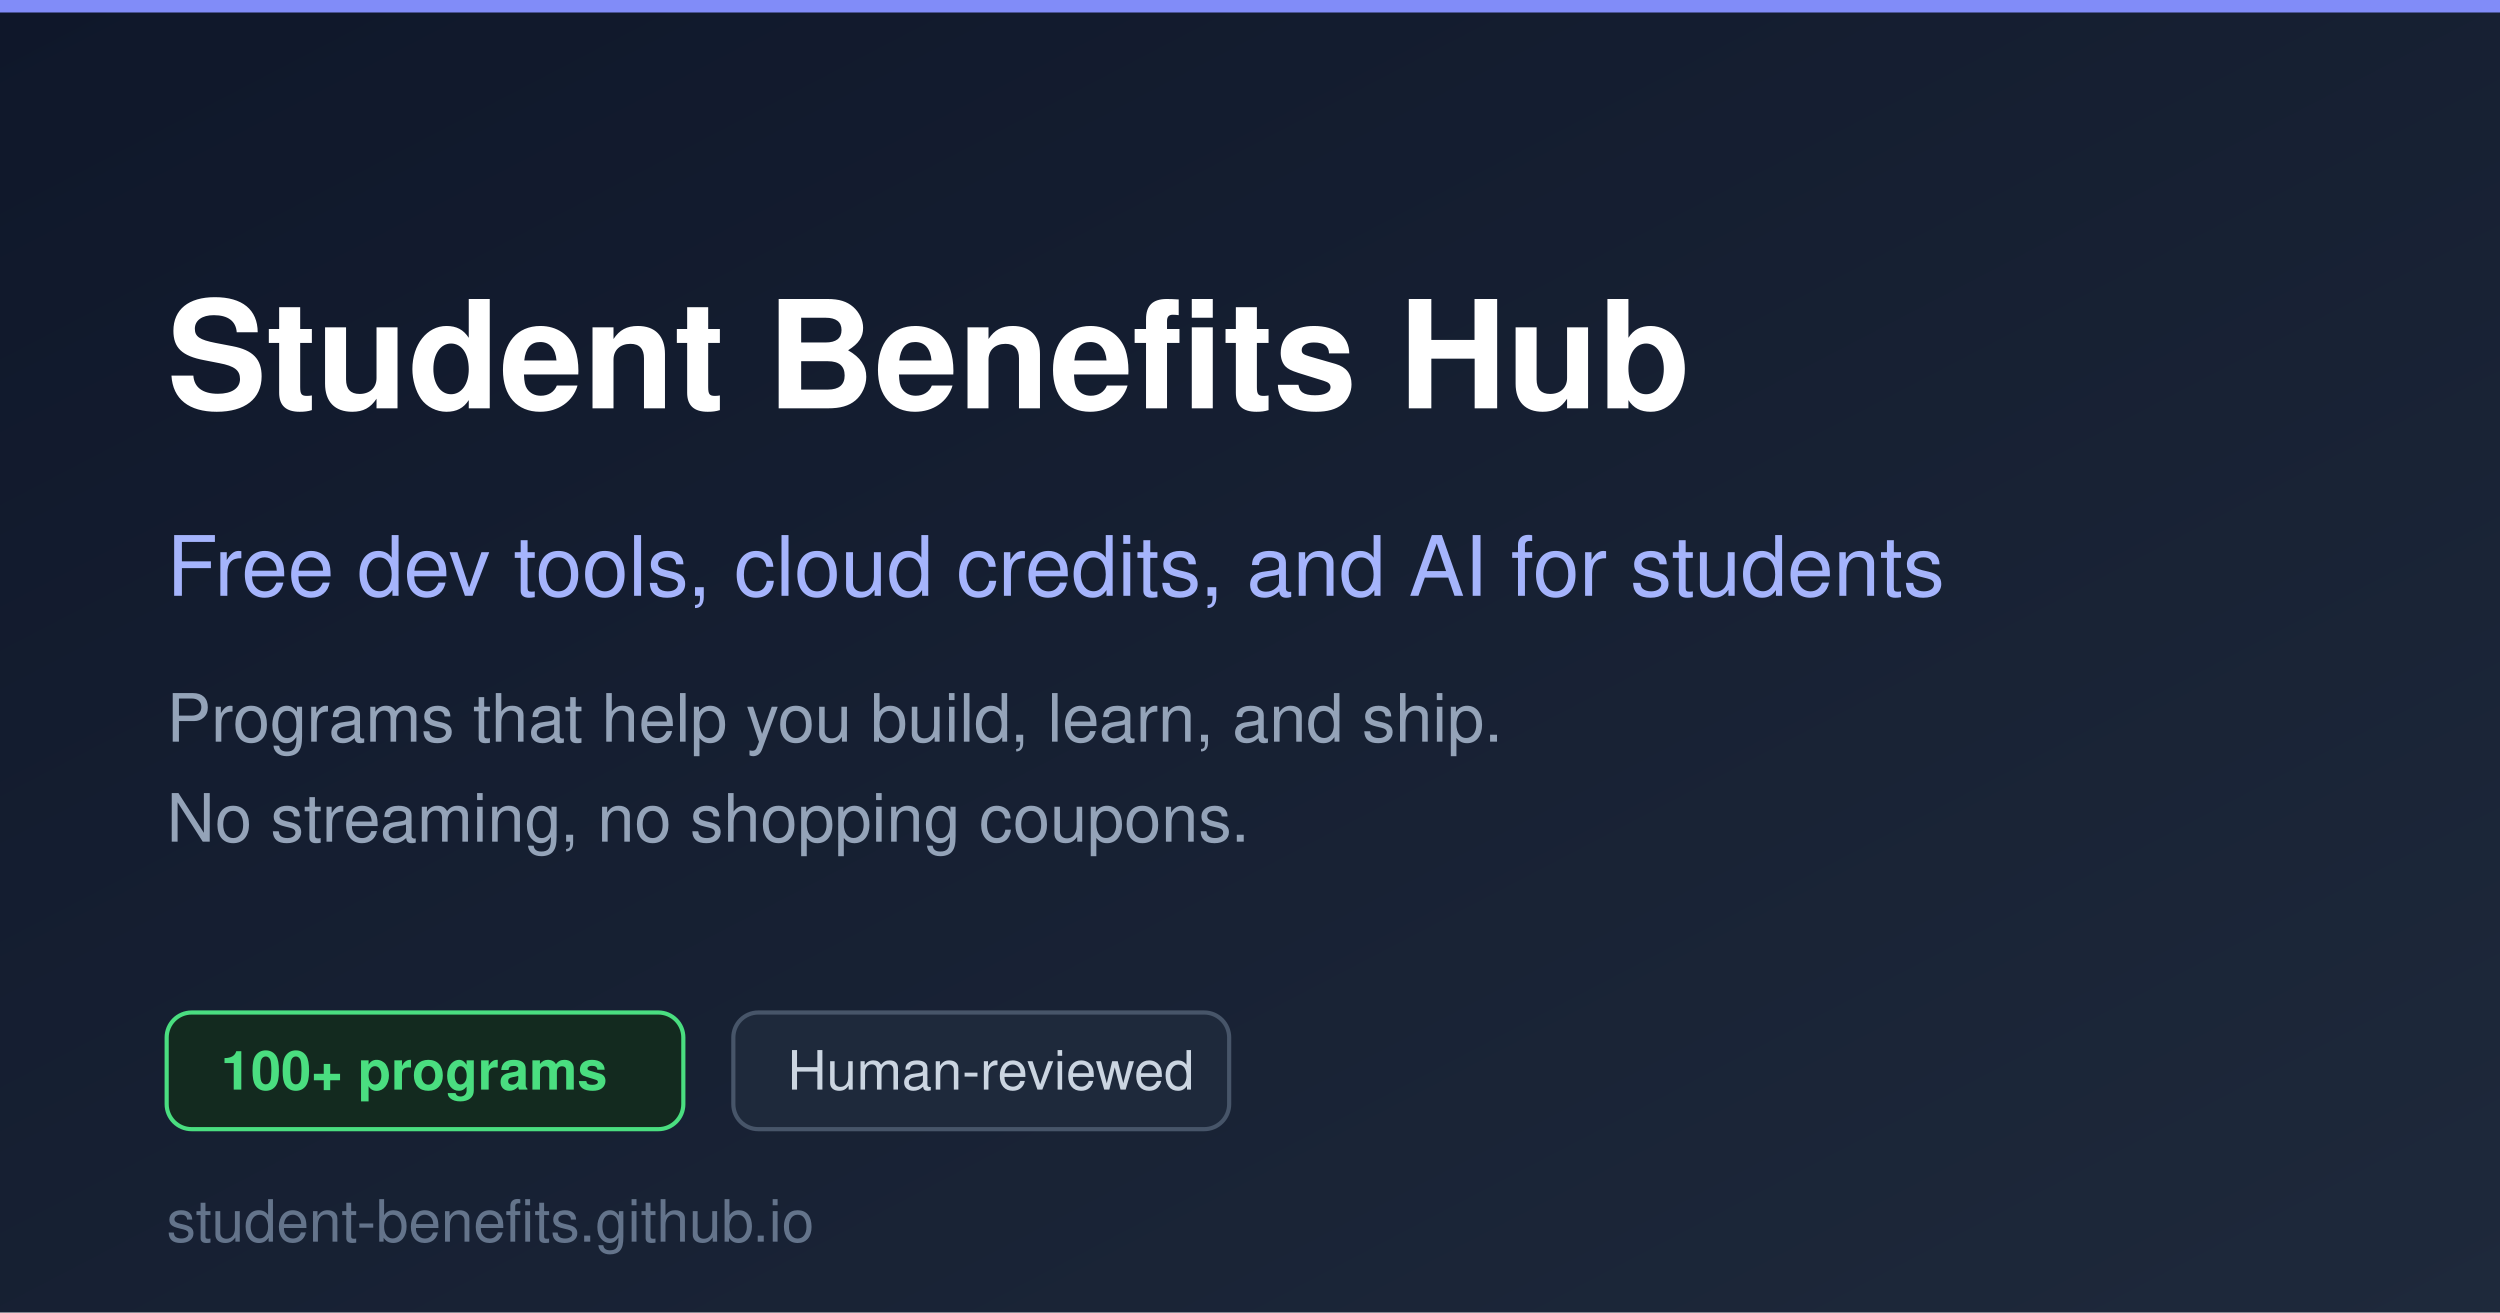
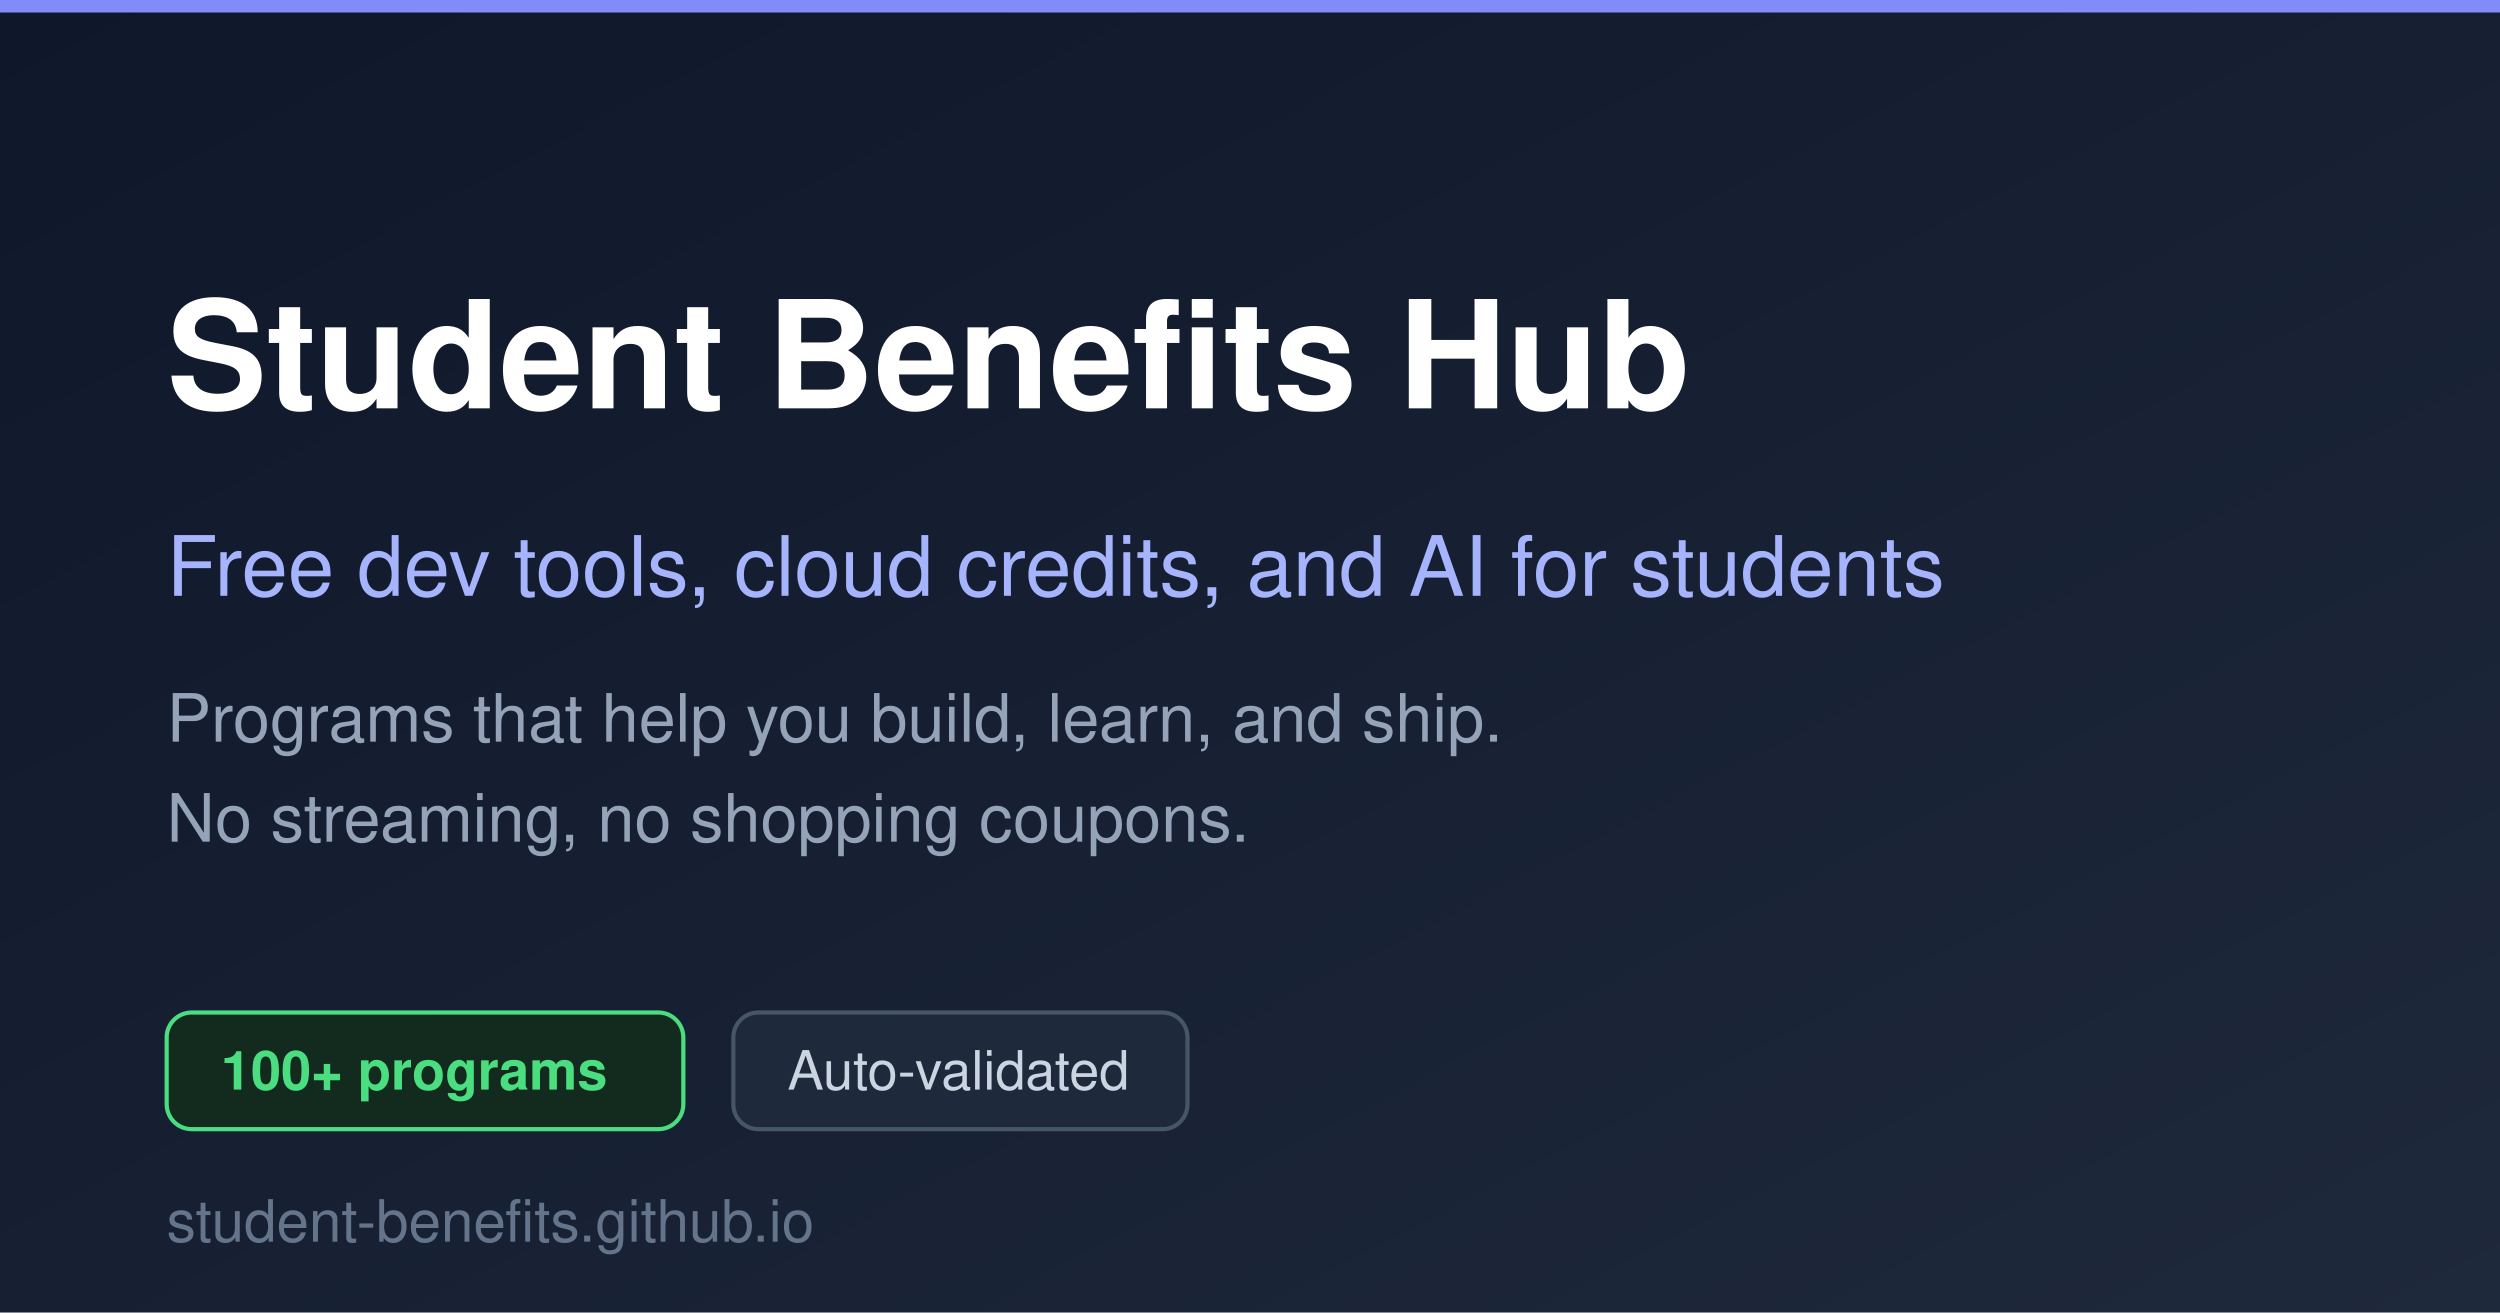
<svg xmlns="http://www.w3.org/2000/svg" width="1200" height="630" viewBox="0 0 1200 630">
  <defs>
    <linearGradient id="bg" x1="0" y1="0" x2="1" y2="1">
      <stop offset="0%" stop-color="#0f172a" />
      <stop offset="100%" stop-color="#1e293b" />
    </linearGradient>
  </defs>
  <rect width="1200" height="630" fill="url(#bg)" />
  <rect x="0" y="0" width="1200" height="6" fill="#818cf8" />
  <text x="80" y="196" font-family="Helvetica, Arial, sans-serif" font-size="72" font-weight="700" fill="#ffffff">Student Benefits Hub</text>
  <text x="80" y="286" font-family="Helvetica, Arial, sans-serif" font-size="40" fill="#a5b4fc">Free dev tools, cloud credits, and AI for students</text>
  <text x="80" y="356" font-family="Helvetica, Arial, sans-serif" font-size="32" fill="#94a3b8">Programs that help you build, learn, and ship.</text>
  <text x="80" y="404" font-family="Helvetica, Arial, sans-serif" font-size="32" fill="#94a3b8">No streaming, no shopping coupons.</text>
  <g transform="translate(80,486)">
    <rect x="0" y="0" width="248" height="56" rx="12" fill="#132a1f" stroke="#4ade80" stroke-width="2" />
    <text x="26" y="37" font-family="Helvetica, Arial, sans-serif" font-size="26" font-weight="600" fill="#4ade80">100+ programs</text>
-     <rect x="272" y="0" width="238" height="56" rx="12" fill="#1e293b" stroke="#475569" stroke-width="2" />
-     <text x="298" y="37" font-family="Helvetica, Arial, sans-serif" font-size="26" fill="#cbd5e1">Human-reviewed</text>
+     <rect x="272" y="0" width="218" height="56" rx="12" fill="#1e293b" stroke="#475569" stroke-width="2" />
+     <text x="298" y="37" font-family="Helvetica, Arial, sans-serif" font-size="26" fill="#cbd5e1">Auto-validated</text>
  </g>
  <text x="80" y="596" font-family="Helvetica, Arial, sans-serif" font-size="28" fill="#64748b">student-benefits.github.io</text>
</svg>
